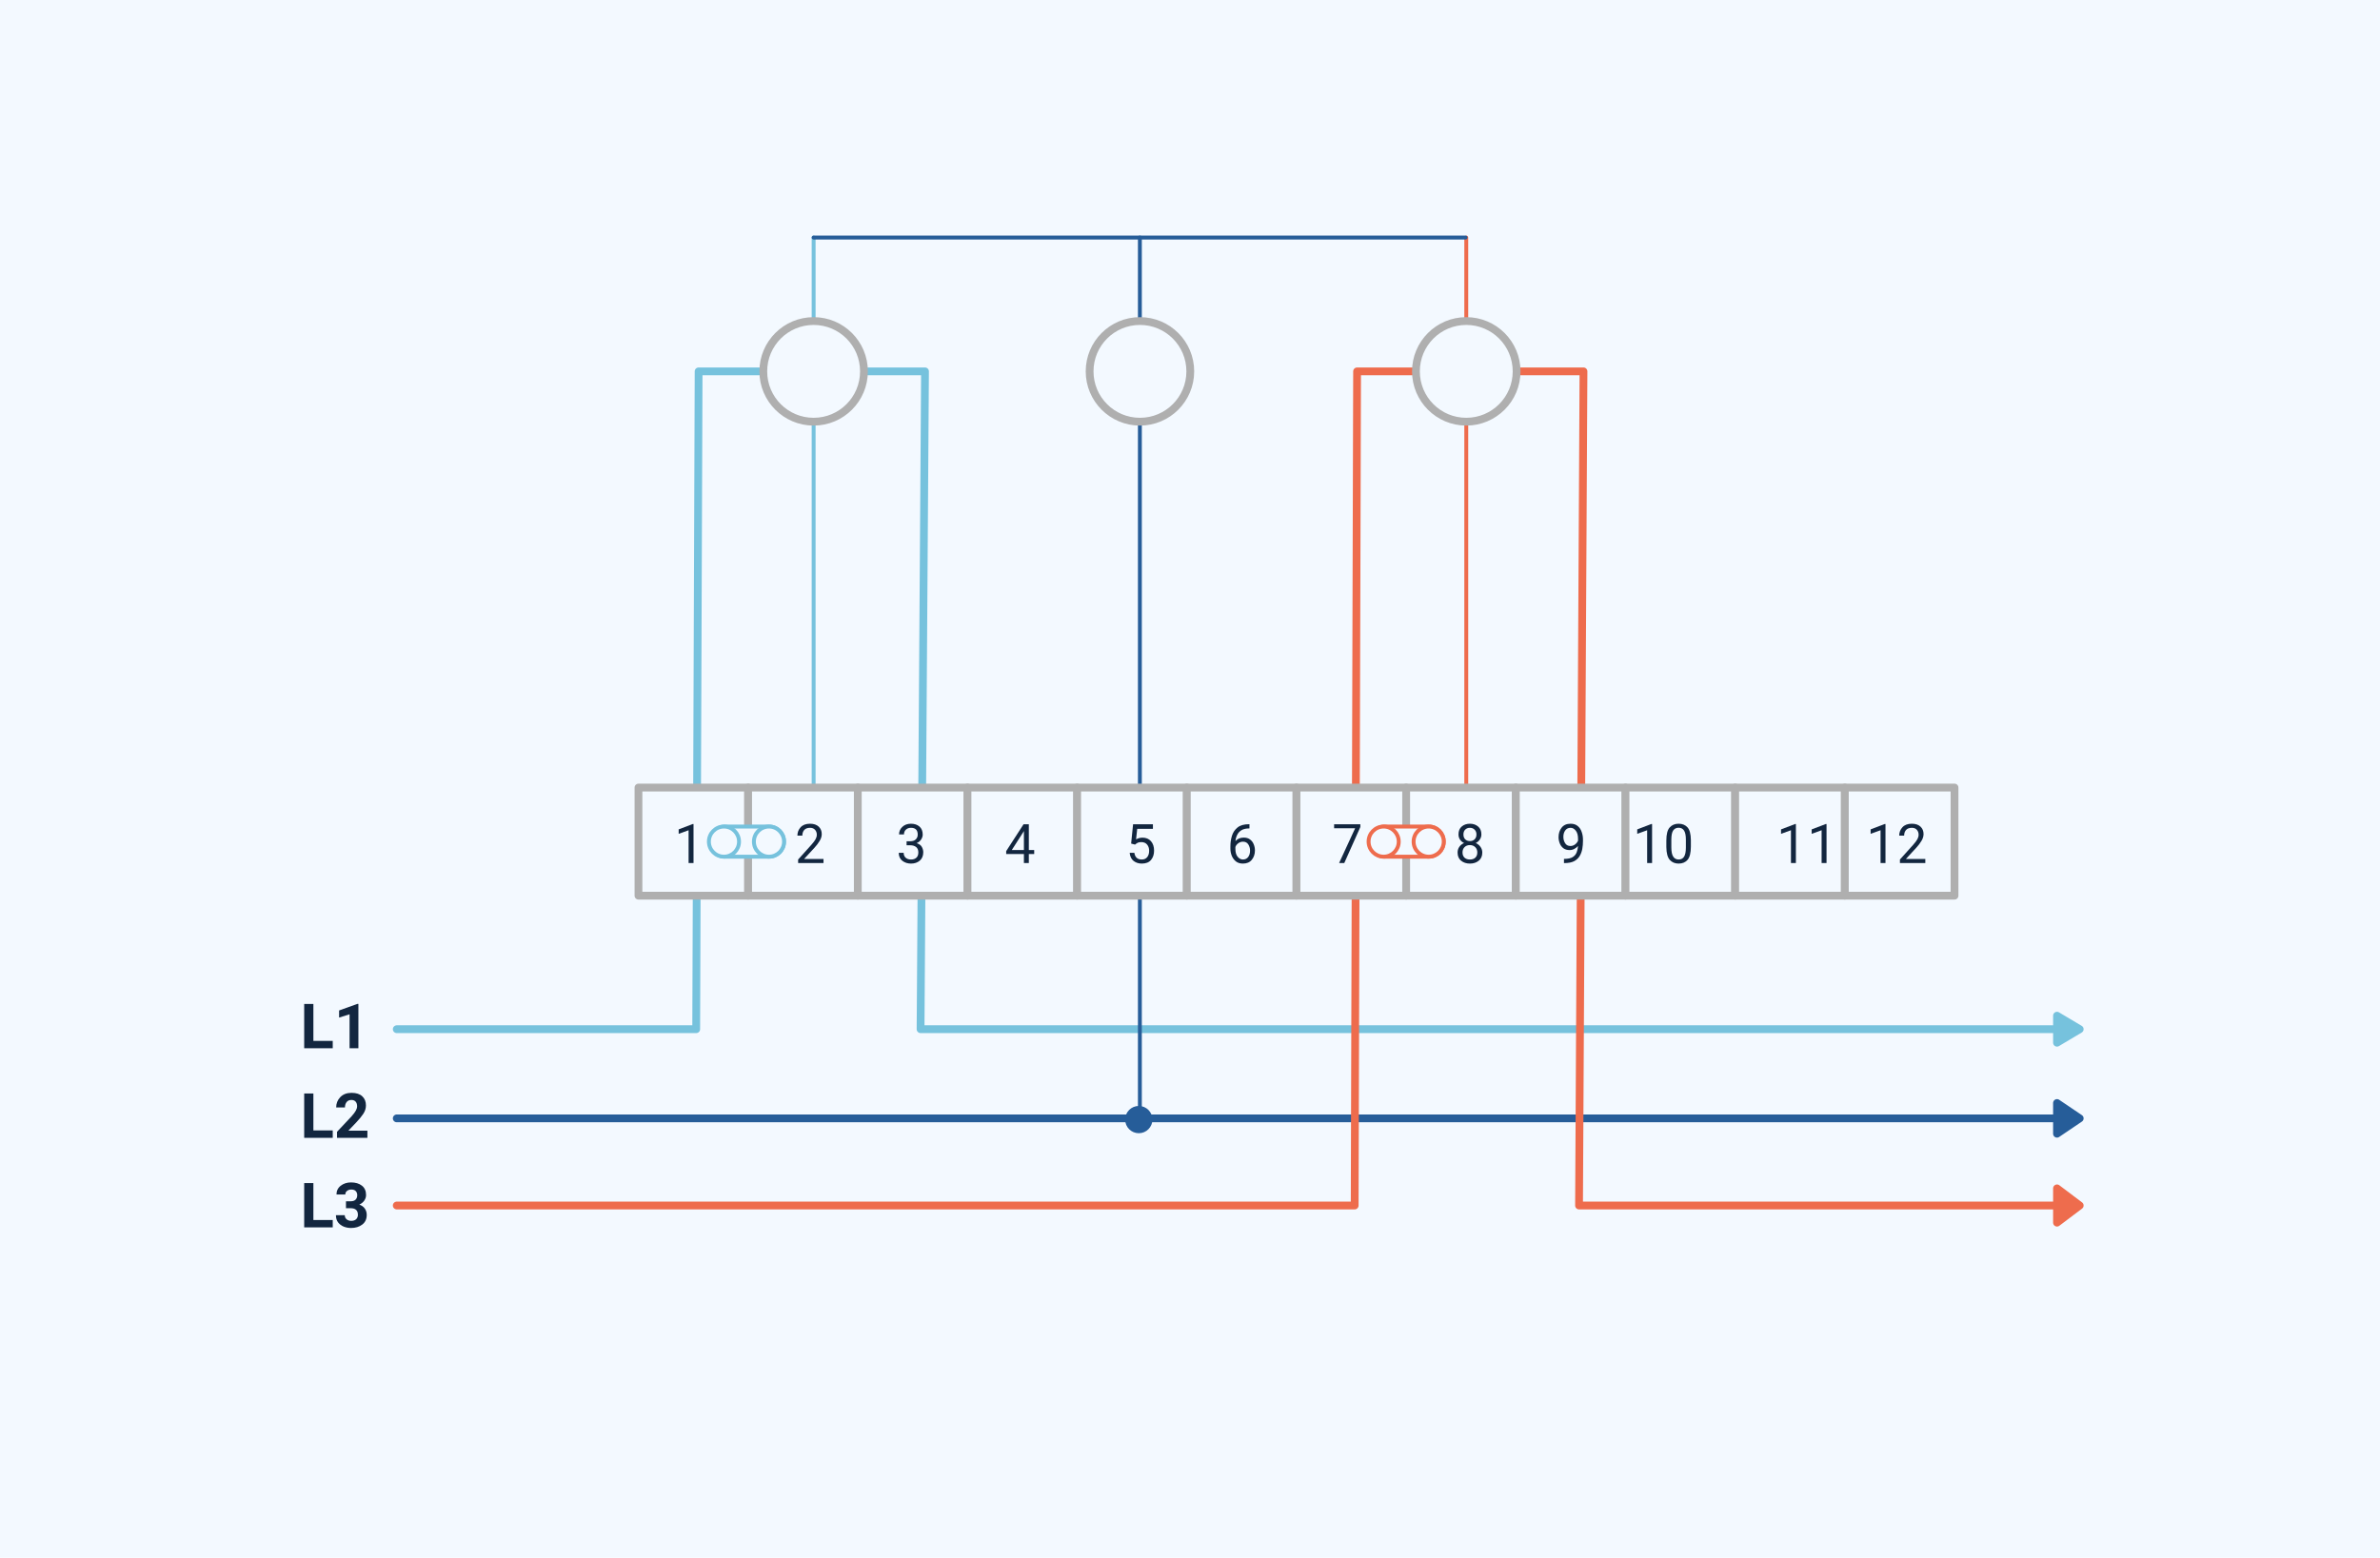
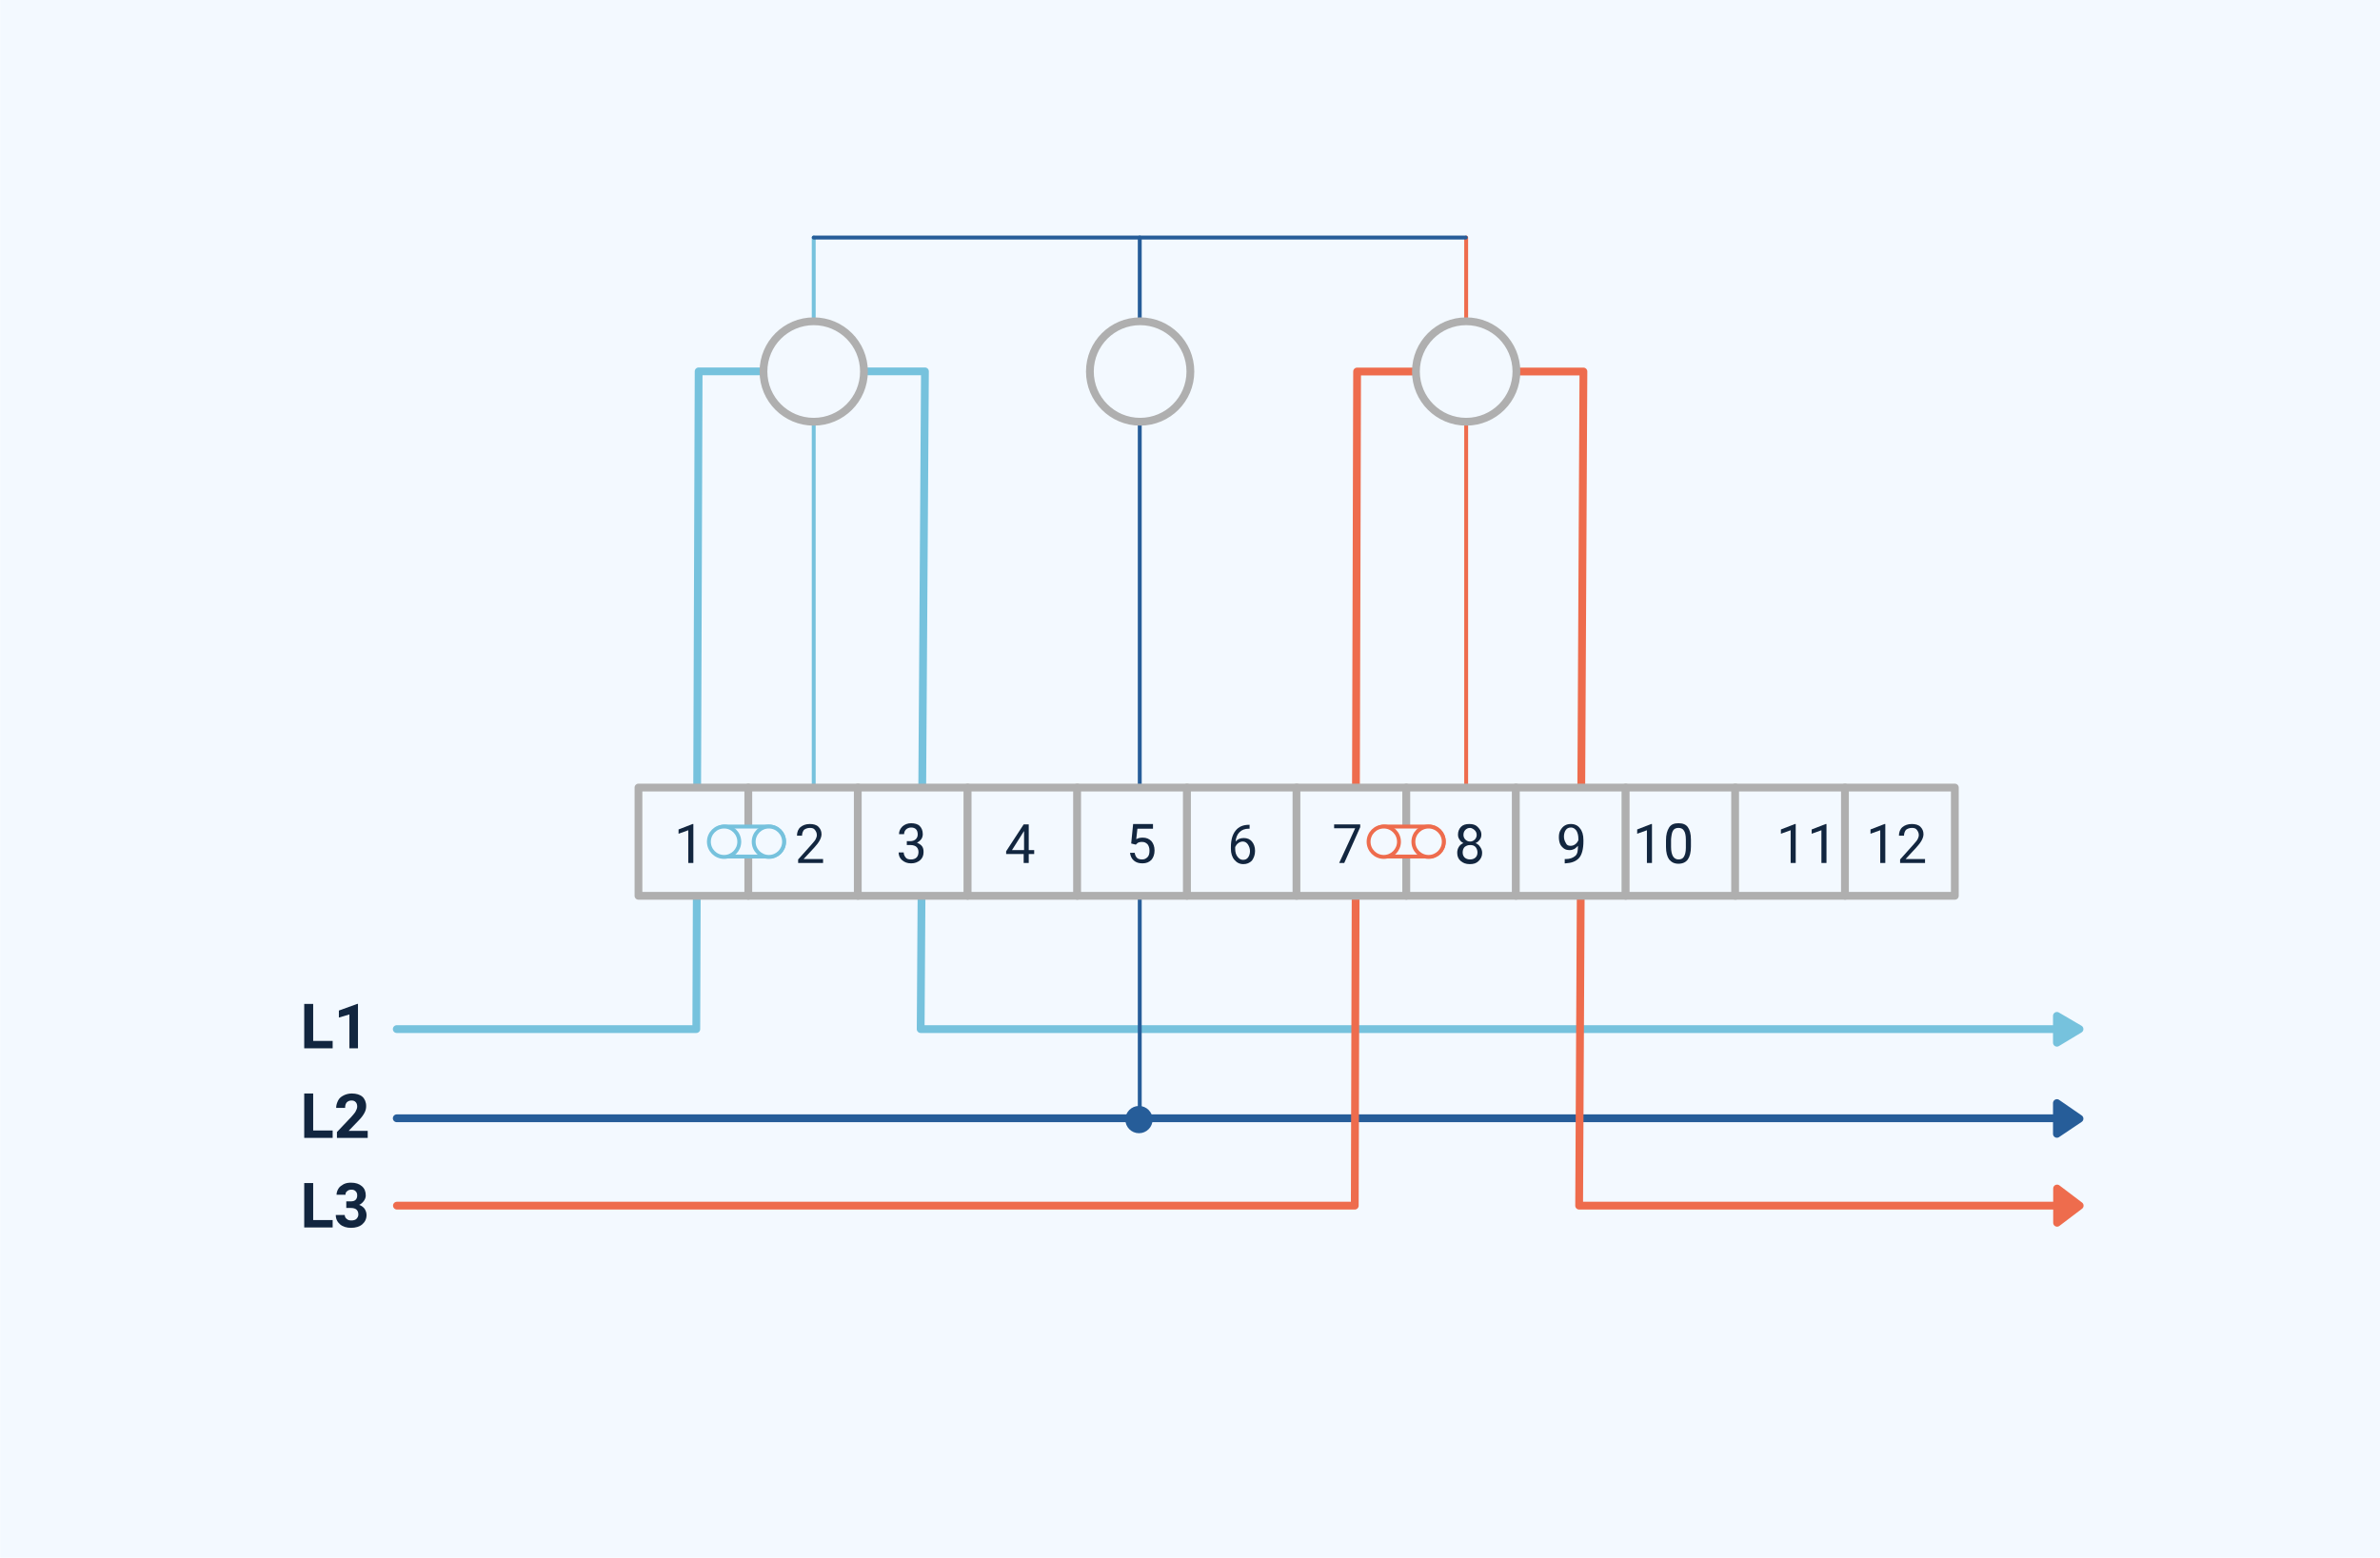
- <svg xmlns="http://www.w3.org/2000/svg" width="611" height="400" viewBox="0 0 611 400">
-   <g id="Grupo_84327" data-name="Grupo 84327" transform="translate(-494.855 -4248)">
-     <g id="Grupo_84320" data-name="Grupo 84320">
-       <g id="Grupo_84325" data-name="Grupo 84325">
-         <g id="Grupo_84326" data-name="Grupo 84326">
-           <rect id="Rectángulo_31429" data-name="Rectángulo 31429" width="611" height="400" transform="translate(494.855 4248)" fill="#f3f9ff" />
+ <svg xmlns="http://www.w3.org/2000/svg" version="1.1" id="Layer_1" x="0px" y="0px" viewBox="0 0 611 400" style="enable-background:new 0 0 611 400;" xml:space="preserve">
+   <style type="text/css">
+ 	.st0{fill:#F3F9FF;}
+ 	.st1{fill:none;stroke:#76C2DD;stroke-width:2;stroke-linecap:round;stroke-linejoin:round;}
+ 	.st2{fill:#76C2DD;stroke:#76C2DD;stroke-width:2;stroke-linecap:round;stroke-linejoin:round;}
+ 	.st3{fill:none;stroke:#265D99;stroke-width:2;stroke-linecap:round;stroke-linejoin:round;}
+ 	.st4{fill:#265D99;stroke:#265D99;stroke-width:2;stroke-linecap:round;stroke-linejoin:round;}
+ 	.st5{fill:none;stroke:#EE6C4D;stroke-width:2;stroke-linecap:round;stroke-linejoin:round;}
+ 	.st6{fill:#EE6C4D;stroke:#EE6C4D;stroke-width:2;stroke-linecap:round;stroke-linejoin:round;}
+ 	.st7{fill:none;stroke:#76C2DD;stroke-linecap:round;}
+ 	.st8{fill:none;stroke:#265D99;stroke-linecap:round;stroke-linejoin:round;}
+ 	.st9{fill:none;stroke:#EE6C4D;stroke-linecap:round;stroke-linejoin:round;}
+ 	.st10{fill:#F3F9FF;stroke:#AFAFAF;stroke-width:2;stroke-linecap:round;stroke-linejoin:round;}
+ 	.st11{fill:#F3F9FF;stroke:#76C2DD;stroke-linecap:round;stroke-linejoin:round;}
+ 	.st12{fill:#F3F9FF;stroke:#EE6C4D;stroke-linecap:round;stroke-linejoin:round;}
+ 	.st13{enable-background:new    ;}
+ 	.st14{fill:#12263F;}
+ 	.st15{fill:#265D99;}
+ </style>
+   <g id="Grupo_84327" transform="translate(-494.855 -4248)">
+     <g id="Grupo_84320">
+       <g id="Grupo_84325">
+         <g id="Grupo_84326">
+           <rect id="Rectángulo_31429" x="494.9" y="4248" class="st0" width="611" height="400" />
        </g>
      </g>
    </g>
-     <g id="Grupo_84287" data-name="Grupo 84287" transform="translate(12.855)">
-       <g id="Grupo_84235" data-name="Grupo 84235" transform="translate(583.855 4343.365)">
-         <path id="Trazado_102482" data-name="Trazado 102482" d="M152,414.925h76.875L229.495,246h58.121l-1.14,168.925H578.222" transform="translate(-152 -246)" fill="none" stroke="#76c2dd" stroke-linecap="round" stroke-linejoin="round" stroke-width="2" />
-         <path id="Trazado_102483" data-name="Trazado 102483" d="M613.736,425.24v6.942l5.832-3.471Z" transform="translate(-187.514 -259.786)" fill="#76c2dd" stroke="#76c2dd" stroke-linecap="round" stroke-linejoin="round" stroke-width="2" />
+     <g id="Grupo_84287" transform="translate(12.855)">
+       <g id="Grupo_84235" transform="translate(583.855 4343.365)">
+         <path id="Trazado_102482" class="st1" d="M0,168.9h76.9L77.5,0h58.1l-1.1,168.9h291.7" />
+         <path id="Trazado_102483" class="st2" d="M426.2,165.5v6.9l5.8-3.5L426.2,165.5z" />
      </g>
-       <g id="Grupo_84236" data-name="Grupo 84236" transform="translate(583.855 4343.365)">
-         <path id="Trazado_102484" data-name="Trazado 102484" d="M152,437.823H578.222" transform="translate(-152 -246)" fill="none" stroke="#265d99" stroke-linecap="round" stroke-linejoin="round" stroke-width="2" />
-         <path id="Trazado_102485" data-name="Trazado 102485" d="M613.736,449.536v7.883l5.832-3.942Z" transform="translate(-187.514 -261.655)" fill="#265d99" stroke="#265d99" stroke-linecap="round" stroke-linejoin="round" stroke-width="2" />
+       <g id="Grupo_84236" transform="translate(583.855 4343.365)">
+         <path id="Trazado_102484" class="st3" d="M0,191.8h426.2" />
+         <path id="Trazado_102485" class="st4" d="M426.2,187.9v7.9l5.8-3.9L426.2,187.9z" />
      </g>
-       <path id="Trazado_102487" data-name="Trazado 102487" d="M152,460.2H397.92l.62-214.2h58.121l-1.14,214.2h122.7" transform="translate(431.855 4097.365)" fill="none" stroke="#ee6c4d" stroke-linecap="round" stroke-linejoin="round" stroke-width="2" />
-       <path id="Trazado_102488" data-name="Trazado 102488" d="M613.736,473.279v8.8l5.832-4.4Z" transform="translate(396.342 4079.885)" fill="#ee6c4d" stroke="#ee6c4d" stroke-linecap="round" stroke-linejoin="round" stroke-width="2" />
-       <path id="Trazado_102491" data-name="Trazado 102491" d="M0,141.237V0" transform="translate(690.877 4309.002)" fill="none" stroke="#76c2dd" stroke-linecap="round" stroke-width="1" />
-       <line id="Línea_190" data-name="Línea 190" y1="225.498" transform="translate(774.632 4309.002)" fill="none" stroke="#265d99" stroke-linecap="round" stroke-linejoin="round" stroke-width="1" />
-       <line id="Línea_191" data-name="Línea 191" y1="141.237" transform="translate(858.425 4309.002)" fill="none" stroke="#ee6c4d" stroke-linecap="round" stroke-linejoin="round" stroke-width="1" />
-       <circle id="Elipse_4142" data-name="Elipse 4142" cx="12.923" cy="12.923" r="12.923" transform="translate(677.954 4330.441)" fill="#f3f9ff" stroke="#afafaf" stroke-linecap="round" stroke-linejoin="round" stroke-width="2" />
-       <circle id="Elipse_4143" data-name="Elipse 4143" cx="12.923" cy="12.923" r="12.923" transform="translate(761.728 4330.441)" fill="#f3f9ff" stroke="#afafaf" stroke-linecap="round" stroke-linejoin="round" stroke-width="2" />
-       <circle id="Elipse_4144" data-name="Elipse 4144" cx="12.923" cy="12.923" r="12.923" transform="translate(845.502 4330.441)" fill="#f3f9ff" stroke="#afafaf" stroke-linecap="round" stroke-linejoin="round" stroke-width="2" />
-       <path id="Trazado_102490" data-name="Trazado 102490" d="M267.939,208.772H435.313" transform="translate(422.938 4100.229)" fill="none" stroke="#265d99" stroke-linecap="round" stroke-linejoin="round" stroke-width="1" />
-       <g id="Grupo_84239" data-name="Grupo 84239" transform="translate(645.91 4450.238)">
-         <rect id="Rectángulo_31873" data-name="Rectángulo 31873" width="28.155" height="27.765" fill="#f3f9ff" stroke="#afafaf" stroke-linecap="round" stroke-linejoin="round" stroke-width="2" />
-         <rect id="Rectángulo_31874" data-name="Rectángulo 31874" width="28.155" height="27.765" transform="translate(28.155)" fill="#f3f9ff" stroke="#afafaf" stroke-linecap="round" stroke-linejoin="round" stroke-width="2" />
-         <rect id="Rectángulo_31875" data-name="Rectángulo 31875" width="28.155" height="27.765" transform="translate(56.31)" fill="#f3f9ff" stroke="#afafaf" stroke-linecap="round" stroke-linejoin="round" stroke-width="2" />
-         <rect id="Rectángulo_31876" data-name="Rectángulo 31876" width="28.155" height="27.765" transform="translate(84.465)" fill="#f3f9ff" stroke="#afafaf" stroke-linecap="round" stroke-linejoin="round" stroke-width="2" />
+       <path id="Trazado_102487" class="st5" d="M583.9,4557.6h245.9l0.6-214.2h58.1l-1.1,214.2h122.7" />
+       <path id="Trazado_102488" class="st6" d="M1010.1,4553.2v8.8l5.8-4.4L1010.1,4553.2z" />
+       <path id="Trazado_102491" class="st7" d="M690.9,4450.2V4309" />
+       <line id="Línea_190" class="st8" x1="774.6" y1="4534.5" x2="774.6" y2="4309" />
+       <line id="Línea_191" class="st9" x1="858.4" y1="4450.2" x2="858.4" y2="4309" />
+       <circle id="Elipse_4142" class="st10" cx="690.9" cy="4343.4" r="12.9" />
+       <circle id="Elipse_4143" class="st10" cx="774.7" cy="4343.4" r="12.9" />
+       <circle id="Elipse_4144" class="st10" cx="858.4" cy="4343.4" r="12.9" />
+       <path id="Trazado_102490" class="st8" d="M690.9,4309h167.4" />
+       <g id="Grupo_84239" transform="translate(645.91 4450.238)">
+         <rect id="Rectángulo_31873" x="0" y="0" class="st10" width="28.2" height="27.8" />
+         <rect id="Rectángulo_31874" x="28.2" y="0" class="st10" width="28.2" height="27.8" />
+         <rect id="Rectángulo_31875" x="56.3" y="0" class="st10" width="28.2" height="27.8" />
+         <rect id="Rectángulo_31876" x="84.5" y="0" class="st10" width="28.2" height="27.8" />
      </g>
-       <g id="Grupo_84240" data-name="Grupo 84240" transform="translate(758.53 4450.238)">
-         <rect id="Rectángulo_31877" data-name="Rectángulo 31877" width="28.155" height="27.765" transform="translate(0)" fill="#f3f9ff" stroke="#afafaf" stroke-linecap="round" stroke-linejoin="round" stroke-width="2" />
-         <rect id="Rectángulo_31878" data-name="Rectángulo 31878" width="28.155" height="27.765" transform="translate(28.155)" fill="#f3f9ff" stroke="#afafaf" stroke-linecap="round" stroke-linejoin="round" stroke-width="2" />
-         <rect id="Rectángulo_31879" data-name="Rectángulo 31879" width="28.155" height="27.765" transform="translate(56.31)" fill="#f3f9ff" stroke="#afafaf" stroke-linecap="round" stroke-linejoin="round" stroke-width="2" />
-         <rect id="Rectángulo_31880" data-name="Rectángulo 31880" width="28.155" height="27.765" transform="translate(84.465)" fill="#f3f9ff" stroke="#afafaf" stroke-linecap="round" stroke-linejoin="round" stroke-width="2" />
+       <g id="Grupo_84240" transform="translate(758.53 4450.238)">
+         <rect id="Rectángulo_31877" x="0" y="0" class="st10" width="28.2" height="27.8" />
+         <rect id="Rectángulo_31878" x="28.2" y="0" class="st10" width="28.2" height="27.8" />
+         <rect id="Rectángulo_31879" x="56.3" y="0" class="st10" width="28.2" height="27.8" />
+         <rect id="Rectángulo_31880" x="84.5" y="0" class="st10" width="28.2" height="27.8" />
      </g>
-       <g id="Grupo_84241" data-name="Grupo 84241" transform="translate(871.15 4450.238)">
-         <rect id="Rectángulo_31881" data-name="Rectángulo 31881" width="28.155" height="27.765" fill="#f3f9ff" stroke="#afafaf" stroke-linecap="round" stroke-linejoin="round" stroke-width="2" />
-         <rect id="Rectángulo_31882" data-name="Rectángulo 31882" width="28.155" height="27.765" transform="translate(28.155)" fill="#f3f9ff" stroke="#afafaf" stroke-linecap="round" stroke-linejoin="round" stroke-width="2" />
-         <rect id="Rectángulo_31883" data-name="Rectángulo 31883" width="28.155" height="27.765" transform="translate(56.31)" fill="#f3f9ff" stroke="#afafaf" stroke-linecap="round" stroke-linejoin="round" stroke-width="2" />
-         <rect id="Rectángulo_31884" data-name="Rectángulo 31884" width="28.155" height="27.765" transform="translate(84.465)" fill="#f3f9ff" stroke="#afafaf" stroke-linecap="round" stroke-linejoin="round" stroke-width="2" />
+       <g id="Grupo_84241" transform="translate(871.15 4450.238)">
+         <rect id="Rectángulo_31881" x="0" y="0" class="st10" width="28.2" height="27.8" />
+         <rect id="Rectángulo_31882" x="28.2" y="0" class="st10" width="28.2" height="27.8" />
+         <rect id="Rectángulo_31883" x="56.3" y="0" class="st10" width="28.2" height="27.8" />
+         <rect id="Rectángulo_31884" x="84.5" y="0" class="st10" width="28.2" height="27.8" />
      </g>
-       <g id="Grupo_84242" data-name="Grupo 84242" transform="translate(663.988 4460.252)">
-         <rect id="Rectángulo_31885" data-name="Rectángulo 31885" width="18.97" height="7.738" rx="3.807" transform="translate(0.324)" fill="#f3f9ff" stroke="#76c2dd" stroke-linecap="round" stroke-linejoin="round" stroke-width="1" />
-         <circle id="Elipse_4134" data-name="Elipse 4134" cx="3.869" cy="3.869" r="3.869" fill="#f3f9ff" stroke="#76c2dd" stroke-linecap="round" stroke-linejoin="round" stroke-width="1" />
-         <circle id="Elipse_4135" data-name="Elipse 4135" cx="3.869" cy="3.869" r="3.869" transform="translate(11.555)" fill="#f3f9ff" stroke="#76c2dd" stroke-linecap="round" stroke-linejoin="round" stroke-width="1" />
+       <g id="Grupo_84242" transform="translate(663.988 4460.252)">
+         <path id="Rectángulo_31885" class="st11" d="M4.1,0h11.4c2.1,0,3.8,1.7,3.8,3.8v0.1c0,2.1-1.7,3.8-3.8,3.8H4.1     C2,7.7,0.3,6,0.3,3.9V3.8C0.3,1.7,2,0,4.1,0z" />
+         <circle id="Elipse_4134" class="st11" cx="3.9" cy="3.9" r="3.9" />
+         <circle id="Elipse_4135" class="st11" cx="15.4" cy="3.9" r="3.9" />
      </g>
-       <g id="Grupo_84244" data-name="Grupo 84244" transform="translate(833.349 4460.252)">
-         <rect id="Rectángulo_31887" data-name="Rectángulo 31887" width="18.97" height="7.738" rx="3.807" transform="translate(0.324)" fill="#f3f9ff" stroke="#ee6c4d" stroke-linecap="round" stroke-linejoin="round" stroke-width="1" />
-         <circle id="Elipse_4138" data-name="Elipse 4138" cx="3.869" cy="3.869" r="3.869" transform="translate(0)" fill="#f3f9ff" stroke="#ee6c4d" stroke-linecap="round" stroke-linejoin="round" stroke-width="1" />
-         <circle id="Elipse_4139" data-name="Elipse 4139" cx="3.869" cy="3.869" r="3.869" transform="translate(11.555)" fill="#f3f9ff" stroke="#ee6c4d" stroke-linecap="round" stroke-linejoin="round" stroke-width="1" />
+       <g id="Grupo_84244" transform="translate(833.349 4460.252)">
+         <path id="Rectángulo_31887" class="st12" d="M4.1,0h11.4c2.1,0,3.8,1.7,3.8,3.8v0.1c0,2.1-1.7,3.8-3.8,3.8H4.1     C2,7.7,0.3,6,0.3,3.9V3.8C0.3,1.7,2,0,4.1,0z" />
+         <circle id="Elipse_4138" class="st12" cx="3.9" cy="3.9" r="3.9" />
+         <circle id="Elipse_4139" class="st12" cx="15.4" cy="3.9" r="3.9" />
      </g>
-       <text id="L1" transform="translate(568 4517.18)" fill="#12263f" font-size="16" font-family="Roboto-Bold, Roboto" font-weight="700">
-         <tspan x="-8.922" y="0">L1</tspan>
-       </text>
-       <text id="_1" data-name="1" transform="translate(658.988 4469.621)" fill="#12263f" font-size="14" font-family="Roboto-Regular, Roboto">
-         <tspan x="-3.931" y="0">1</tspan>
-       </text>
-       <text id="_2" data-name="2" transform="translate(690 4469.621)" fill="#12263f" font-size="14" font-family="Roboto-Regular, Roboto">
-         <tspan x="-3.931" y="0">2</tspan>
-       </text>
-       <text id="_3" data-name="3" transform="translate(716 4469.621)" fill="#12263f" font-size="14" font-family="Roboto-Regular, Roboto">
-         <tspan x="-3.931" y="0">3</tspan>
-       </text>
-       <text id="_4" data-name="4" transform="translate(743.884 4469.621)" fill="#12263f" font-size="14" font-family="Roboto-Regular, Roboto">
-         <tspan x="-3.931" y="0">4</tspan>
-       </text>
-       <text id="_5" data-name="5" transform="translate(774.896 4469.621)" fill="#12263f" font-size="14" font-family="Roboto-Regular, Roboto">
-         <tspan x="-3.931" y="0">5</tspan>
-       </text>
-       <text id="_6" data-name="6" transform="translate(800.896 4469.621)" fill="#12263f" font-size="14" font-family="Roboto-Regular, Roboto">
-         <tspan x="-3.931" y="0">6</tspan>
-       </text>
-       <text id="_7" data-name="7" transform="translate(827.896 4469.621)" fill="#12263f" font-size="14" font-family="Roboto-Regular, Roboto">
-         <tspan x="-3.931" y="0">7</tspan>
-       </text>
-       <text id="_8" data-name="8" transform="translate(859.36 4469.621)" fill="#12263f" font-size="14" font-family="Roboto-Regular, Roboto">
-         <tspan x="-3.931" y="0">8</tspan>
-       </text>
-       <text id="_9" data-name="9" transform="translate(885.36 4469.621)" fill="#12263f" font-size="14" font-family="Roboto-Regular, Roboto">
-         <tspan x="-3.931" y="0">9</tspan>
-       </text>
-       <text id="_10" data-name="10" transform="translate(909 4469.621)" fill="#12263f" font-size="14" font-family="Roboto-Regular, Roboto">
-         <tspan x="-7.861" y="0">10</tspan>
-       </text>
-       <text id="_11" data-name="11" transform="translate(945.921 4469.621)" fill="#12263f" font-size="14" font-family="Roboto-Regular, Roboto">
-         <tspan x="-7.861" y="0">11</tspan>
-       </text>
-       <text id="_12" data-name="12" transform="translate(968.921 4469.621)" fill="#12263f" font-size="14" font-family="Roboto-Regular, Roboto">
-         <tspan x="-7.861" y="0">12</tspan>
-       </text>
-       <text id="L2" transform="translate(568 4540.18)" fill="#12263f" font-size="16" font-family="Roboto-Bold, Roboto" font-weight="700">
-         <tspan x="-8.922" y="0">L2</tspan>
-       </text>
-       <text id="L3" transform="translate(568 4563.18)" fill="#12263f" font-size="16" font-family="Roboto-Bold, Roboto" font-weight="700">
-         <tspan x="-8.922" y="0">L3</tspan>
-       </text>
-       <circle id="Elipse_4162" data-name="Elipse 4162" cx="3.5" cy="3.5" r="3.5" transform="translate(770.855 4532)" fill="#265d99" />
+       <g class="st13">
+         <path class="st14" d="M562.4,4515.3h5v1.9h-7.3v-11.4h2.3V4515.3z" />
+         <path class="st14" d="M574,4517.2h-2.3v-8.7l-2.7,0.8v-1.8l4.7-1.7h0.2V4517.2z" />
+       </g>
+       <g class="st13">
+         <path class="st14" d="M660,4469.6h-1.3v-8.4l-2.5,0.9v-1.1l3.6-1.4h0.2V4469.6z" />
+       </g>
+       <g class="st13">
+         <path class="st14" d="M693.4,4469.6h-6.5v-0.9l3.4-3.8c0.5-0.6,0.9-1,1.1-1.4c0.2-0.4,0.3-0.7,0.3-1.1c0-0.5-0.2-0.9-0.5-1.3     s-0.7-0.5-1.3-0.5c-0.6,0-1.1,0.2-1.5,0.5c-0.3,0.4-0.5,0.9-0.5,1.5h-1.3c0-0.9,0.3-1.7,0.9-2.2s1.4-0.8,2.4-0.8     c0.9,0,1.7,0.2,2.2,0.7c0.5,0.5,0.8,1.1,0.8,1.9c0,1-0.6,2.1-1.9,3.5l-2.7,2.9h5V4469.6z" />
+       </g>
+       <g class="st13">
+         <path class="st14" d="M714.7,4464h1c0.6,0,1.1-0.2,1.4-0.5s0.5-0.7,0.5-1.2c0-1.2-0.6-1.8-1.7-1.8c-0.5,0-1,0.2-1.3,0.5     c-0.3,0.3-0.5,0.7-0.5,1.2h-1.3c0-0.8,0.3-1.4,0.9-2c0.6-0.5,1.3-0.8,2.2-0.8c0.9,0,1.7,0.2,2.2,0.7s0.8,1.2,0.8,2.1     c0,0.4-0.1,0.9-0.4,1.3s-0.7,0.7-1.1,0.9c0.5,0.2,1,0.5,1.3,0.9s0.4,0.9,0.4,1.5c0,0.9-0.3,1.6-0.9,2.1s-1.3,0.8-2.3,0.8     s-1.7-0.3-2.3-0.8s-0.9-1.2-0.9-2h1.3c0,0.5,0.2,0.9,0.5,1.3s0.8,0.5,1.4,0.5c0.6,0,1.1-0.2,1.4-0.5s0.5-0.8,0.5-1.4     c0-0.6-0.2-1-0.5-1.3s-0.9-0.5-1.5-0.5h-1V4464z" />
+       </g>
+       <g class="st13">
+         <path class="st14" d="M746.1,4466.3h1.4v1h-1.4v2.3h-1.3v-2.3h-4.5v-0.7l4.5-6.9h1.3V4466.3z M741.8,4466.3h3.1v-4.9l-0.2,0.3     L741.8,4466.3z" />
+       </g>
+       <g class="st13">
+         <path class="st14" d="M772.4,4464.6l0.5-5h5.1v1.2h-4l-0.3,2.7c0.5-0.3,1-0.4,1.7-0.4c0.9,0,1.6,0.3,2.2,0.9     c0.5,0.6,0.8,1.4,0.8,2.4c0,1-0.3,1.8-0.8,2.4c-0.6,0.6-1.3,0.9-2.3,0.9c-0.9,0-1.6-0.2-2.2-0.7s-0.9-1.2-1-2h1.2     c0.1,0.6,0.3,1,0.6,1.3c0.3,0.3,0.8,0.4,1.3,0.4c0.6,0,1-0.2,1.4-0.6s0.5-1,0.5-1.7c0-0.7-0.2-1.2-0.5-1.6     c-0.4-0.4-0.8-0.6-1.4-0.6c-0.6,0-1,0.1-1.3,0.4l-0.3,0.3L772.4,4464.6z" />
+       </g>
+       <g class="st13">
+         <path class="st14" d="M802.8,4459.7v1.1h-0.2c-1,0-1.8,0.3-2.4,0.9c-0.6,0.6-0.9,1.4-1,2.4c0.5-0.6,1.2-0.9,2.1-0.9     c0.9,0,1.6,0.3,2.1,0.9c0.5,0.6,0.8,1.4,0.8,2.4c0,1-0.3,1.8-0.8,2.5c-0.6,0.6-1.3,0.9-2.2,0.9c-1,0-1.7-0.4-2.3-1.1     c-0.6-0.7-0.9-1.7-0.9-2.8v-0.5c0-1.8,0.4-3.2,1.2-4.2c0.8-1,1.9-1.5,3.5-1.5H802.8z M801.1,4464.1c-0.4,0-0.8,0.1-1.2,0.4     c-0.4,0.3-0.6,0.6-0.8,1v0.5c0,0.8,0.2,1.5,0.6,2s0.8,0.8,1.4,0.8c0.6,0,1-0.2,1.3-0.6c0.3-0.4,0.5-1,0.5-1.6     c0-0.7-0.2-1.2-0.5-1.7C802.1,4464.4,801.6,4464.1,801.1,4464.1z" />
+       </g>
+       <g class="st13">
+         <path class="st14" d="M831.2,4460.4l-4.1,9.2h-1.3l4.1-8.9h-5.4v-1h6.7V4460.4z" />
+       </g>
+       <g class="st13">
+         <path class="st14" d="M862.3,4462.3c0,0.5-0.1,0.9-0.4,1.3c-0.3,0.4-0.6,0.7-1.1,0.9c0.5,0.2,0.9,0.5,1.2,1     c0.3,0.4,0.5,0.9,0.5,1.5c0,0.9-0.3,1.5-0.9,2.1s-1.3,0.8-2.3,0.8c-1,0-1.7-0.3-2.3-0.8c-0.6-0.5-0.9-1.2-0.9-2.1     c0-0.5,0.1-1,0.4-1.5s0.7-0.8,1.2-1c-0.4-0.2-0.8-0.5-1-0.9c-0.3-0.4-0.4-0.8-0.4-1.3c0-0.8,0.3-1.5,0.8-2     c0.5-0.5,1.2-0.7,2.1-0.7c0.9,0,1.6,0.2,2.1,0.7S862.3,4461.4,862.3,4462.3z M861.3,4466.9c0-0.6-0.2-1-0.5-1.4     c-0.4-0.4-0.8-0.5-1.4-0.5c-0.6,0-1,0.2-1.4,0.5c-0.3,0.3-0.5,0.8-0.5,1.4s0.2,1,0.5,1.3s0.8,0.5,1.4,0.5c0.6,0,1.1-0.2,1.4-0.5     C861.1,4467.9,861.3,4467.5,861.3,4466.9z M859.4,4460.6c-0.5,0-0.9,0.2-1.2,0.5c-0.3,0.3-0.5,0.7-0.5,1.3c0,0.5,0.2,0.9,0.5,1.2     c0.3,0.3,0.7,0.5,1.2,0.5s0.9-0.2,1.2-0.5c0.3-0.3,0.5-0.7,0.5-1.2s-0.2-0.9-0.5-1.2S859.8,4460.6,859.4,4460.6z" />
+       </g>
+       <g class="st13">
+         <path class="st14" d="M887.1,4465.2c-0.3,0.3-0.6,0.6-0.9,0.8c-0.4,0.2-0.8,0.3-1.2,0.3c-0.6,0-1.1-0.1-1.5-0.4     c-0.4-0.3-0.8-0.7-1-1.2c-0.2-0.5-0.3-1.1-0.3-1.7c0-0.7,0.1-1.3,0.4-1.8s0.6-0.9,1.1-1.2s1-0.4,1.6-0.4c1,0,1.8,0.4,2.3,1.1     c0.6,0.7,0.9,1.7,0.9,3v0.4c0,1.9-0.4,3.4-1.1,4.2c-0.8,0.9-1.9,1.3-3.5,1.4h-0.2v-1.1h0.3c1,0,1.8-0.3,2.4-0.8     S887.1,4466.4,887.1,4465.2z M885.2,4465.2c0.4,0,0.8-0.1,1.2-0.4c0.4-0.3,0.6-0.6,0.8-1v-0.5c0-0.8-0.2-1.5-0.5-2     c-0.4-0.5-0.8-0.8-1.4-0.8c-0.6,0-1,0.2-1.3,0.6c-0.3,0.4-0.5,1-0.5,1.7c0,0.7,0.2,1.2,0.5,1.7     C884.2,4465,884.6,4465.2,885.2,4465.2z" />
+       </g>
+       <g class="st13">
+         <path class="st14" d="M906.1,4469.6h-1.3v-8.4l-2.5,0.9v-1.1l3.6-1.4h0.2V4469.6z" />
+         <path class="st14" d="M916.1,4465.4c0,1.5-0.3,2.6-0.8,3.3s-1.3,1.1-2.4,1.1c-1.1,0-1.8-0.4-2.4-1.1c-0.5-0.7-0.8-1.8-0.8-3.2     v-1.7c0-1.5,0.3-2.5,0.8-3.3s1.3-1.1,2.4-1.1c1.1,0,1.9,0.3,2.4,1c0.5,0.7,0.8,1.7,0.8,3.2V4465.4z M914.8,4463.6     c0-1.1-0.2-1.9-0.5-2.3c-0.3-0.5-0.8-0.7-1.4-0.7c-0.6,0-1.1,0.2-1.4,0.7c-0.3,0.5-0.4,1.2-0.5,2.2v2c0,1.1,0.2,1.9,0.5,2.4     c0.3,0.5,0.8,0.8,1.4,0.8c0.6,0,1.1-0.2,1.4-0.7c0.3-0.5,0.5-1.2,0.5-2.3V4463.6z" />
+       </g>
+       <g class="st13">
+         <path class="st14" d="M943,4469.6h-1.3v-8.4l-2.5,0.9v-1.1l3.6-1.4h0.2V4469.6z" />
+         <path class="st14" d="M950.9,4469.6h-1.3v-8.4l-2.5,0.9v-1.1l3.6-1.4h0.2V4469.6z" />
+       </g>
+       <g class="st13">
+         <path class="st14" d="M966,4469.6h-1.3v-8.4l-2.5,0.9v-1.1l3.6-1.4h0.2V4469.6z" />
+         <path class="st14" d="M976.3,4469.6h-6.5v-0.9l3.4-3.8c0.5-0.6,0.9-1,1.1-1.4c0.2-0.4,0.3-0.7,0.3-1.1c0-0.5-0.2-0.9-0.5-1.3     s-0.7-0.5-1.3-0.5c-0.6,0-1.1,0.2-1.5,0.5c-0.3,0.4-0.5,0.9-0.5,1.5h-1.3c0-0.9,0.3-1.7,0.9-2.2s1.4-0.8,2.4-0.8     c0.9,0,1.7,0.2,2.2,0.7c0.5,0.5,0.8,1.1,0.8,1.9c0,1-0.6,2.1-1.9,3.5l-2.7,2.9h5V4469.6z" />
+       </g>
+       <g class="st13">
+         <path class="st14" d="M562.4,4538.3h5v1.9h-7.3v-11.4h2.3V4538.3z" />
+         <path class="st14" d="M576.3,4540.2h-7.8v-1.5l3.7-3.9c0.5-0.6,0.9-1,1.1-1.4c0.2-0.4,0.4-0.8,0.4-1.2c0-0.5-0.1-0.9-0.4-1.2     c-0.3-0.3-0.6-0.4-1.1-0.4c-0.5,0-0.9,0.2-1.2,0.5c-0.3,0.4-0.4,0.8-0.4,1.4h-2.3c0-0.7,0.2-1.3,0.5-1.9c0.3-0.6,0.8-1,1.4-1.3     c0.6-0.3,1.3-0.5,2.1-0.5c1.2,0,2.1,0.3,2.7,0.8s1,1.4,1,2.4c0,0.6-0.1,1.1-0.4,1.7c-0.3,0.6-0.8,1.3-1.5,2l-2.6,2.7h4.9V4540.2z     " />
+       </g>
+       <g class="st13">
+         <path class="st14" d="M562.4,4561.3h5v1.9h-7.3v-11.4h2.3V4561.3z" />
+         <path class="st14" d="M570.8,4556.5h1.2c0.6,0,1-0.1,1.3-0.4c0.3-0.3,0.4-0.7,0.4-1.1c0-0.5-0.1-0.8-0.4-1.1     c-0.3-0.3-0.6-0.4-1.1-0.4c-0.4,0-0.8,0.1-1.1,0.4c-0.3,0.2-0.4,0.5-0.4,0.9h-2.3c0-0.6,0.2-1.1,0.5-1.6c0.3-0.5,0.8-0.8,1.3-1.1     c0.6-0.3,1.2-0.4,1.9-0.4c1.2,0,2.1,0.3,2.8,0.9c0.7,0.6,1,1.4,1,2.4c0,0.5-0.2,1-0.5,1.4c-0.3,0.4-0.7,0.8-1.2,1     c0.6,0.2,1.1,0.6,1.4,1c0.3,0.5,0.5,1,0.5,1.6c0,1-0.4,1.8-1.1,2.4c-0.7,0.6-1.7,0.9-2.9,0.9c-1.1,0-2.1-0.3-2.8-0.9     c-0.7-0.6-1.1-1.4-1.1-2.4h2.3c0,0.4,0.2,0.8,0.5,1c0.3,0.3,0.7,0.4,1.2,0.4c0.5,0,1-0.1,1.3-0.4c0.3-0.3,0.5-0.7,0.5-1.1     c0-1.1-0.6-1.7-1.9-1.7h-1.2V4556.5z" />
+       </g>
+       <circle id="Elipse_4162" class="st15" cx="774.4" cy="4535.5" r="3.5" />
    </g>
  </g>
</svg>
